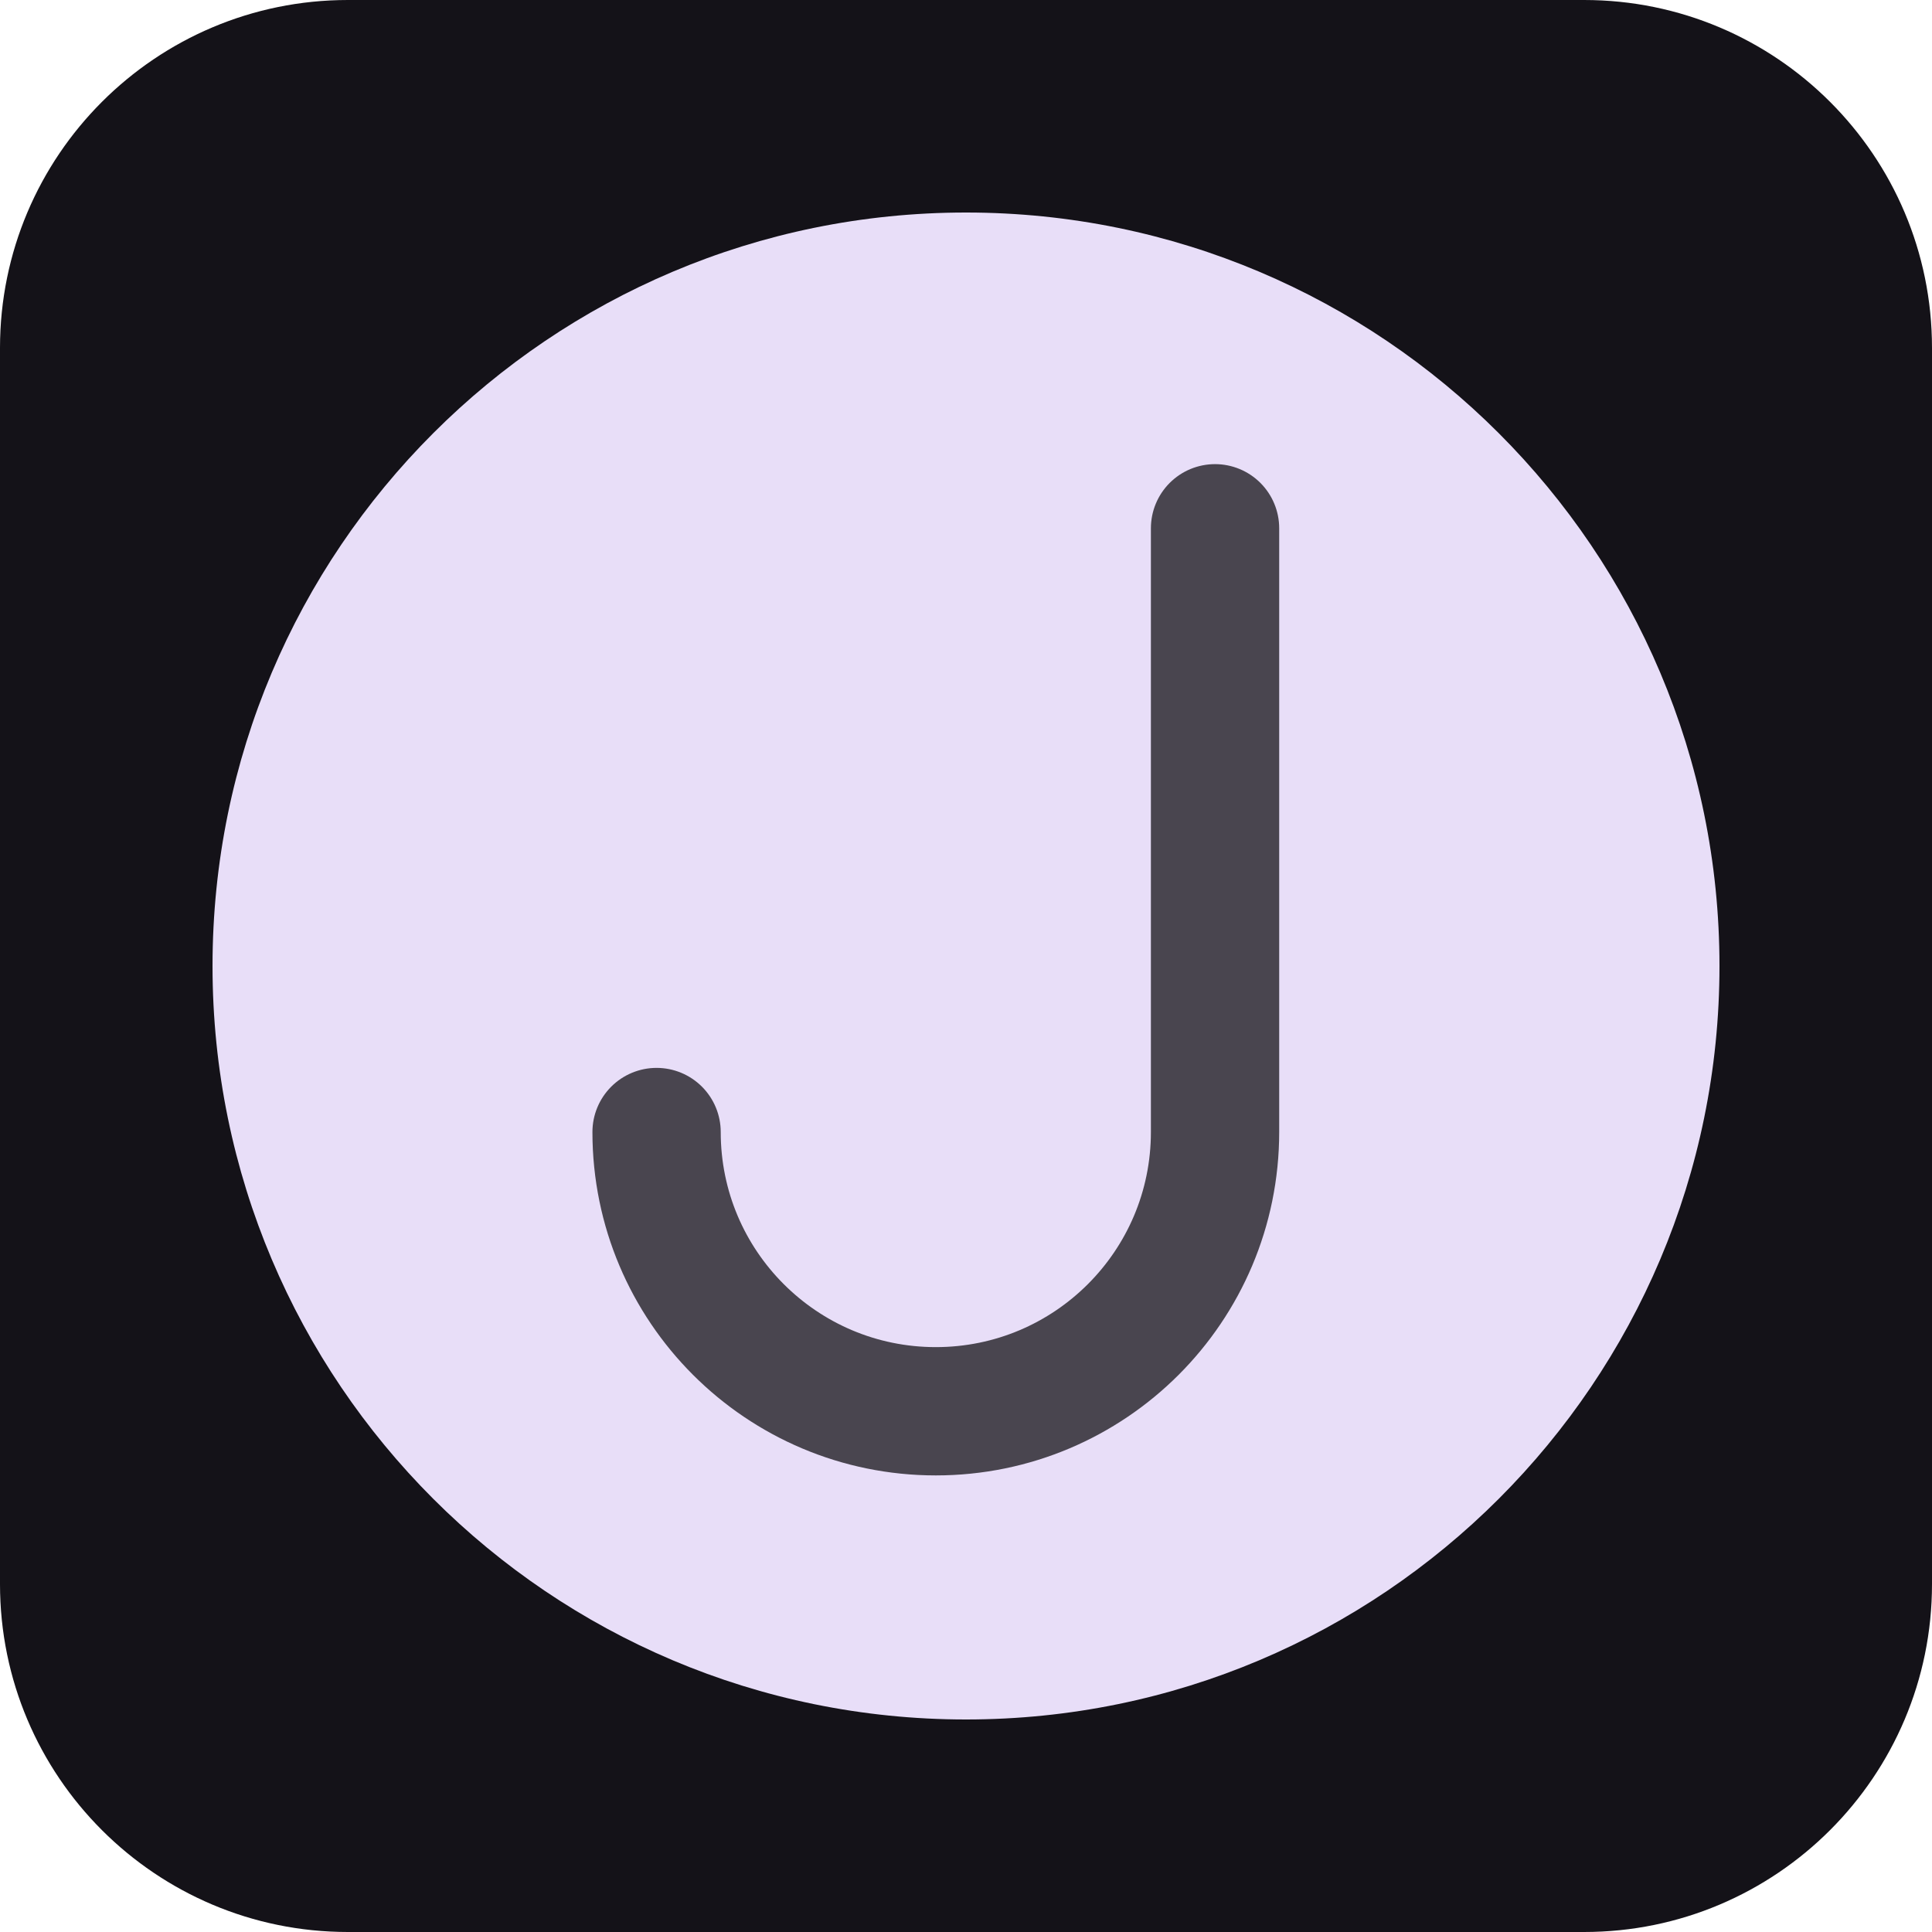
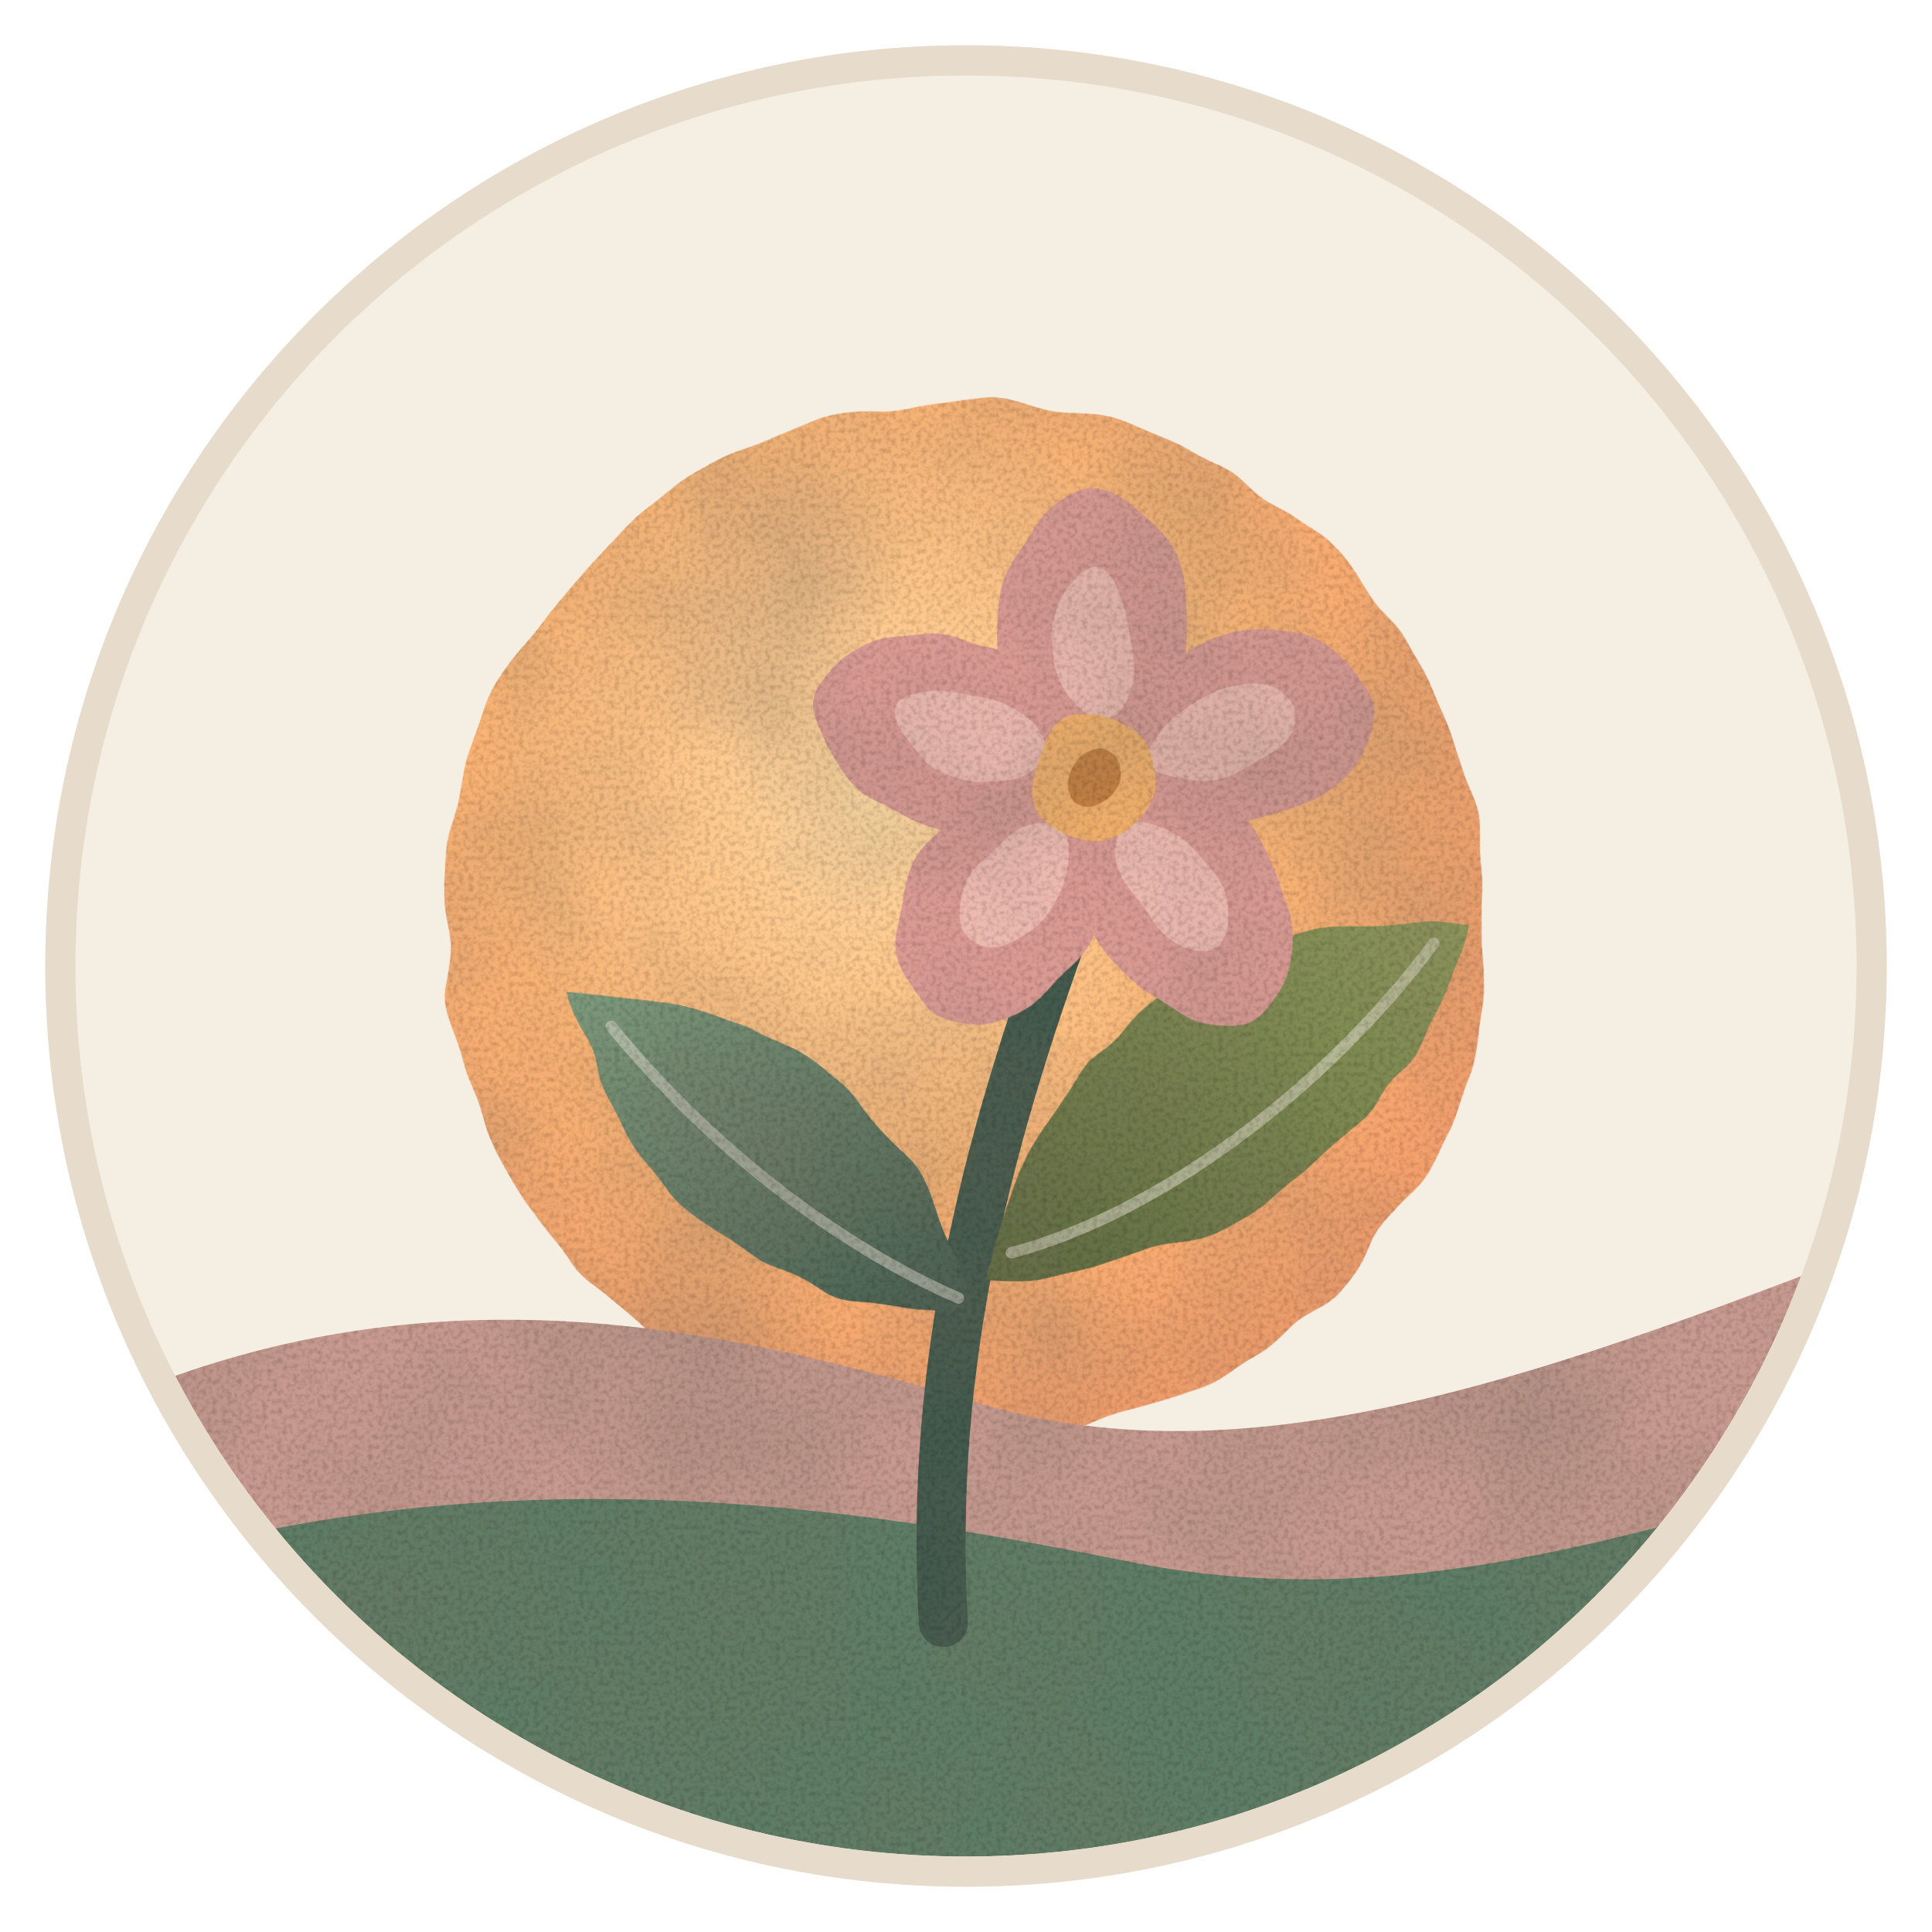
- <svg xmlns="http://www.w3.org/2000/svg" viewBox="0 0 512 512" role="img" aria-label="JamesGames">
-   <rect width="512" height="512" rx="92.2" fill="#141218" />
-   <circle cx="256.00" cy="256.00" r="199.68" fill="#E8DEF8" />
-   <path d="M 322 140 L 322 300 A 74 74 0 0 1 174 300" fill="none" stroke="#49454F" stroke-width="34" stroke-linecap="round" stroke-linejoin="round" />
+ <svg xmlns="http://www.w3.org/2000/svg" viewBox="0 0 512 512" width="512" height="512">
+   <defs>
+     <filter id="paint" x="-5%" y="-5%" width="110%" height="110%" color-interpolation-filters="sRGB">
+       <feTurbulence type="fractalNoise" baseFrequency="0.018" numOctaves="3" seed="3" result="mottle" />
+       <feColorMatrix in="mottle" type="matrix" values="0 0 0 0 0.5  0 0 0 0 0.47  0 0 0 0 0.44  0 0 0 -0.9 0.62" result="mottleA" />
+       <feComposite in="mottleA" in2="SourceAlpha" operator="in" result="mottleIn" />
+       <feBlend in="SourceGraphic" in2="mottleIn" mode="soft-light" result="pooled" />
+       <feTurbulence type="fractalNoise" baseFrequency="0.75" numOctaves="2" seed="7" result="noise" />
+       <feColorMatrix in="noise" type="matrix" values="0 0 0 0 0.55  0 0 0 0 0.52  0 0 0 0 0.48  0 0 0 -0.7 0.42" result="speck" />
+       <feComposite in="speck" in2="SourceAlpha" operator="in" result="grain" />
+       <feBlend in="pooled" in2="grain" mode="multiply" />
+     </filter>
+     <filter id="rough" x="-5%" y="-5%" width="110%" height="110%">
+       <feTurbulence type="fractalNoise" baseFrequency="0.035" numOctaves="2" seed="4" result="w" />
+       <feDisplacementMap in="SourceGraphic" in2="w" scale="7" xChannelSelector="R" yChannelSelector="G" />
+     </filter>
+     <radialGradient id="sun" cx="42%" cy="38%" r="70%">
+       <stop offset="0" stop-color="#FDD9A3" />
+       <stop offset="0.55" stop-color="#FCB575" />
+       <stop offset="1" stop-color="#F29A6A" />
+     </radialGradient>
+     <linearGradient id="leafA" x1="0" y1="0" x2="1" y2="1">
+       <stop offset="0" stop-color="#7E9C7E" />
+       <stop offset="1" stop-color="#435A4D" />
+     </linearGradient>
+     <linearGradient id="leafB" x1="1" y1="0" x2="0" y2="1">
+       <stop offset="0" stop-color="#8E9A5A" />
+       <stop offset="1" stop-color="#5F6A42" />
+     </linearGradient>
+     <clipPath id="disc">
+       <circle cx="256" cy="256" r="236" />
+     </clipPath>
+   </defs>
+   <circle cx="256" cy="256" r="244" fill="#F4EEE3" />
+   <g clip-path="url(#disc)" filter="url(#paint)">
+     <circle cx="256" cy="244" r="138" fill="url(#sun)" filter="url(#rough)" />
+     <path d="M-10 392 C 90 330, 180 348, 260 372 S 430 356, 530 318 L 530 530 L -10 530 Z" fill="#C79A90" />
+     <path d="M-10 430 C 110 380, 220 398, 300 414 S 450 400, 530 380 L 530 530 L -10 530 Z" fill="#5E7D66" />
+   </g>
+   <g filter="url(#paint)">
+     <path d="M250 430 C 246 360, 262 300, 286 236" stroke="#435A4D" stroke-width="13" stroke-linecap="round" fill="none" />
+     <path d="M258 350 C 200 346, 160 312, 150 264 C 206 262, 248 294, 258 350 Z" fill="url(#leafA)" filter="url(#rough)" />
+     <path d="M262 338 C 326 338, 374 300, 390 244 C 322 240, 272 280, 262 338 Z" fill="url(#leafB)" filter="url(#rough)" />
+     <path d="M254 344 C 222 330, 188 304, 162 272" stroke="#F4EEE3" stroke-opacity="0.45" stroke-width="3" fill="none" stroke-linecap="round" />
+     <path d="M268 332 C 306 322, 350 290, 380 250" stroke="#F4EEE3" stroke-opacity="0.45" stroke-width="3" fill="none" stroke-linecap="round" />
+     <g transform="translate(290 206)" filter="url(#rough)">
+       <g fill="#D99A94">
+         <ellipse cx="0" cy="-40" rx="25" ry="36" />
+         <ellipse cx="0" cy="-40" rx="25" ry="36" transform="rotate(72)" />
+         <ellipse cx="0" cy="-40" rx="25" ry="36" transform="rotate(144)" />
+         <ellipse cx="0" cy="-40" rx="25" ry="36" transform="rotate(216)" />
+         <ellipse cx="0" cy="-40" rx="25" ry="36" transform="rotate(288)" />
+       </g>
+       <g fill="#F2C2B8" opacity="0.8">
+         <ellipse cx="0" cy="-36" rx="11" ry="20" />
+         <ellipse cx="0" cy="-36" rx="11" ry="20" transform="rotate(72)" />
+         <ellipse cx="0" cy="-36" rx="11" ry="20" transform="rotate(144)" />
+         <ellipse cx="0" cy="-36" rx="11" ry="20" transform="rotate(216)" />
+         <ellipse cx="0" cy="-36" rx="11" ry="20" transform="rotate(288)" />
+       </g>
+       <circle r="17" fill="#F6B26B" />
+       <circle r="8" fill="#C9803F" />
+     </g>
+   </g>
+   <circle cx="256" cy="256" r="240" fill="none" stroke="#E7DCCB" stroke-width="8" />
</svg>
